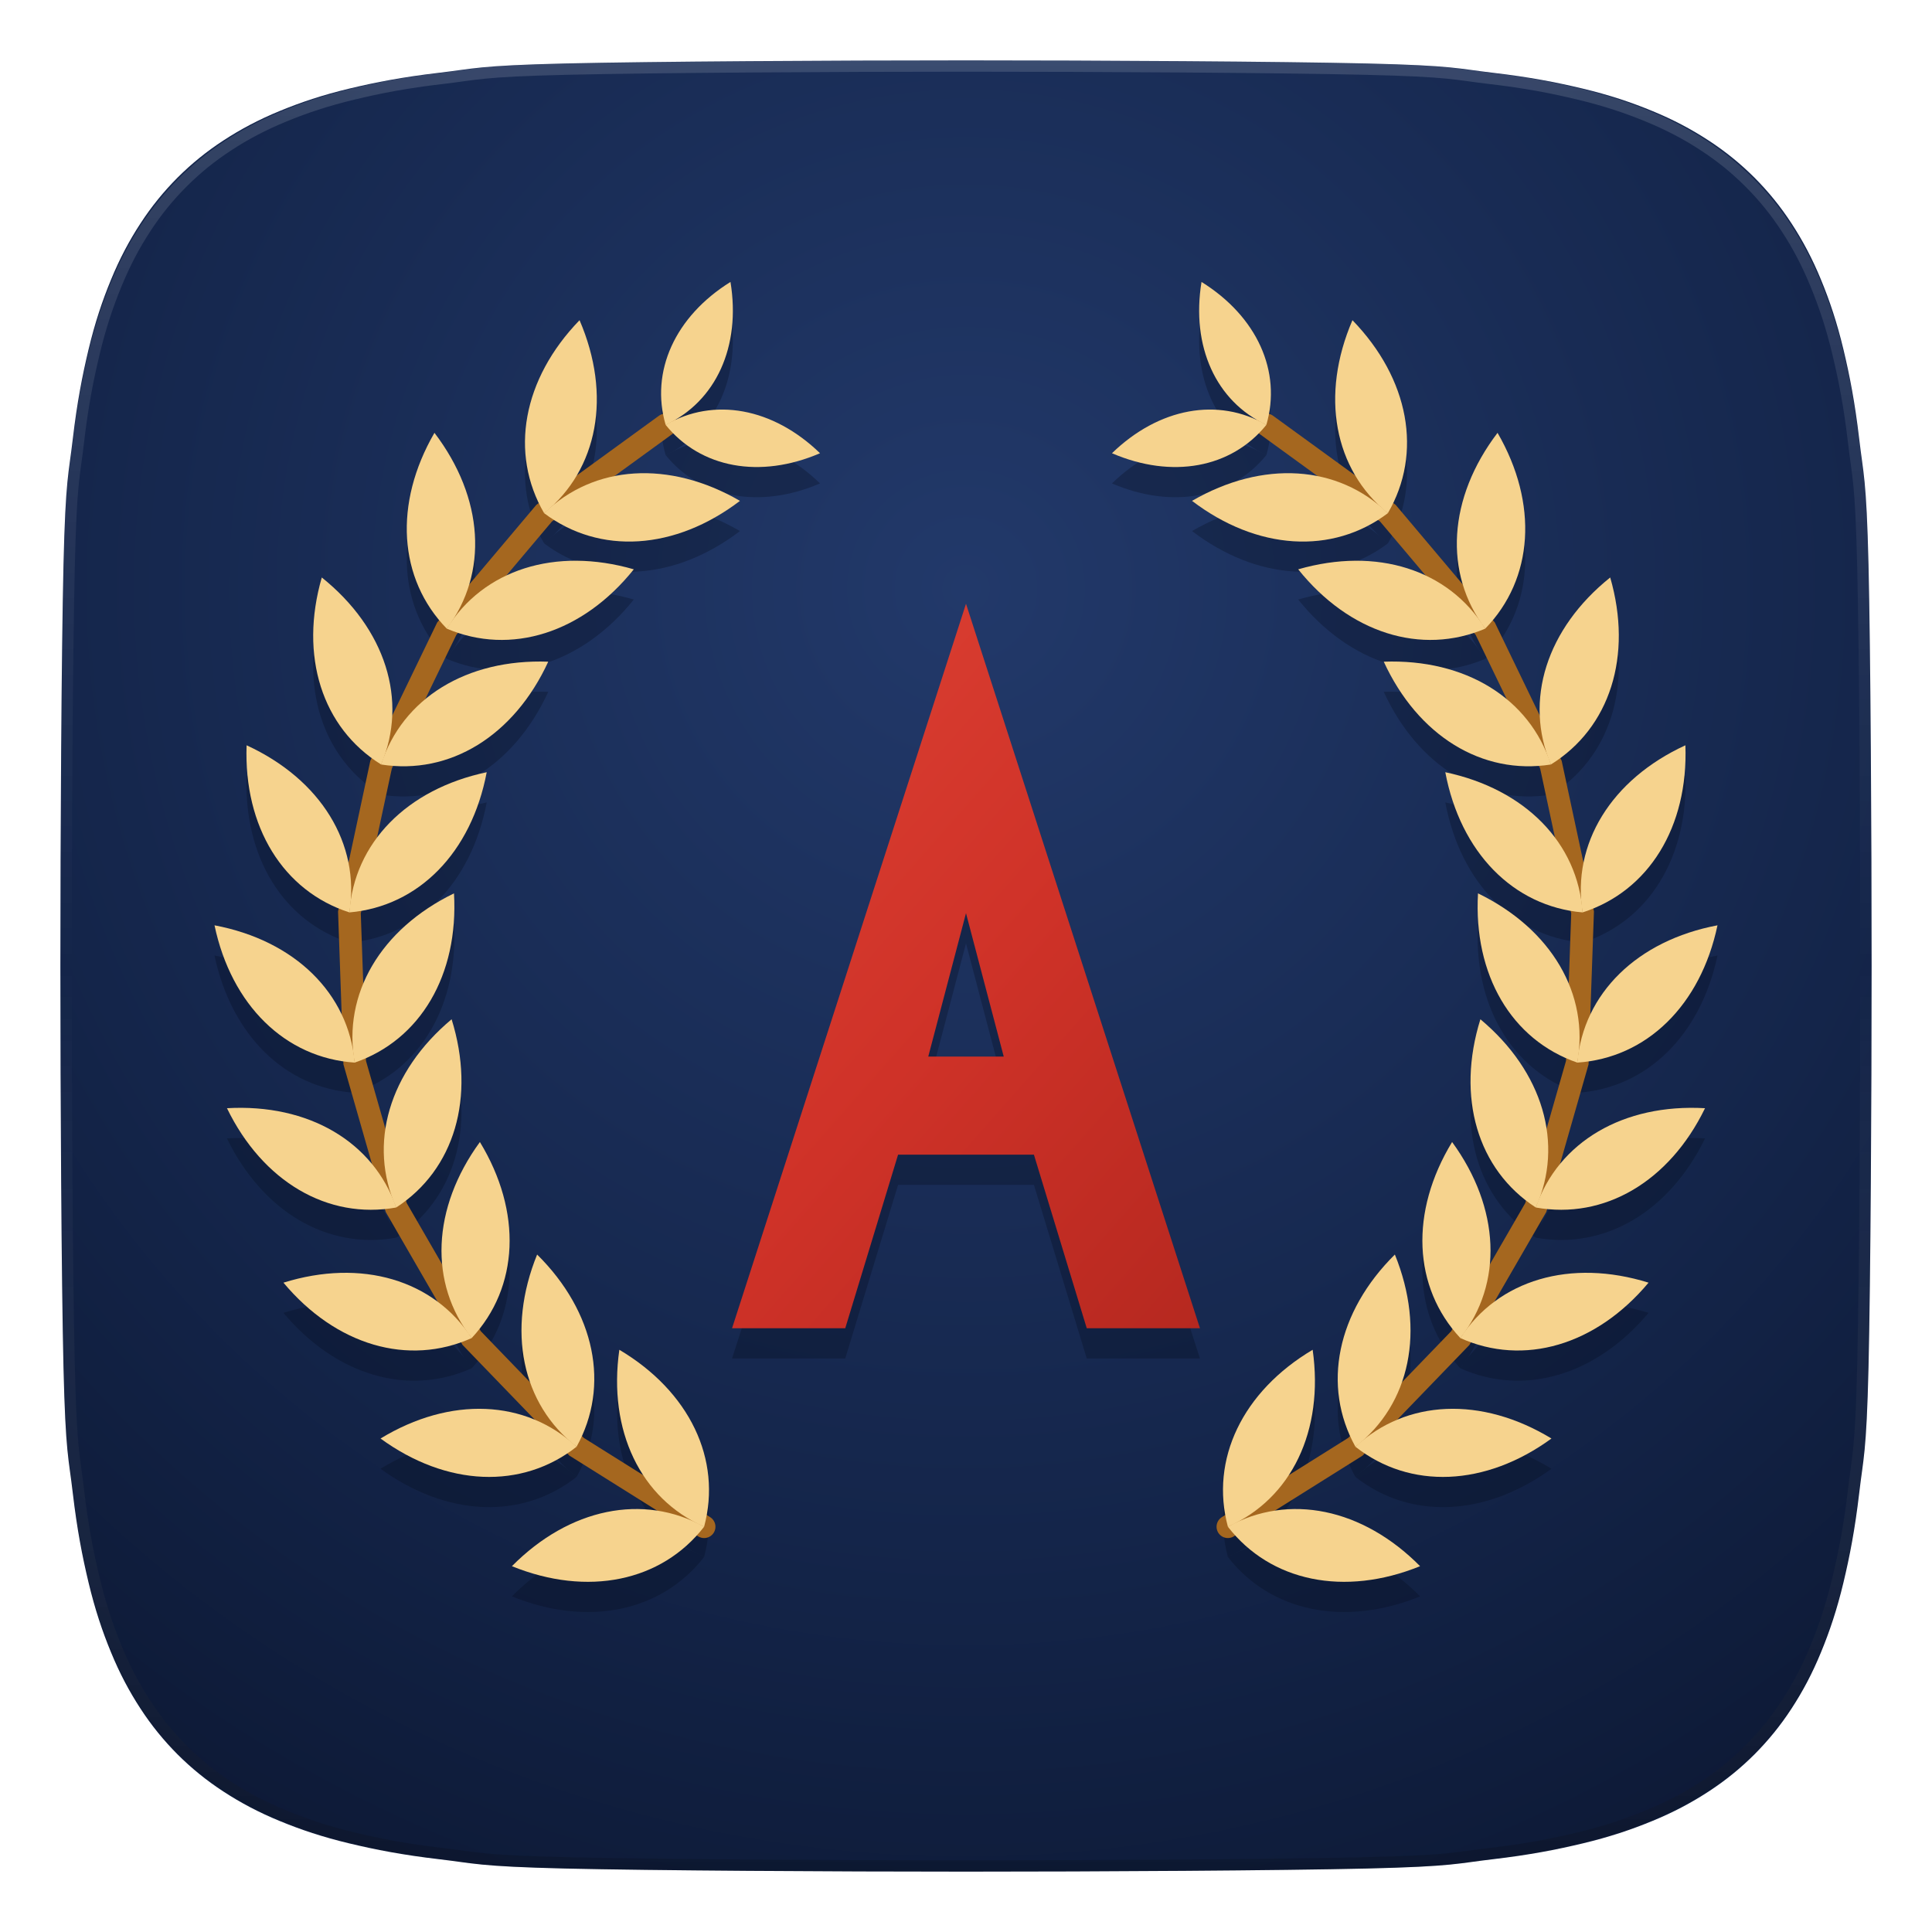
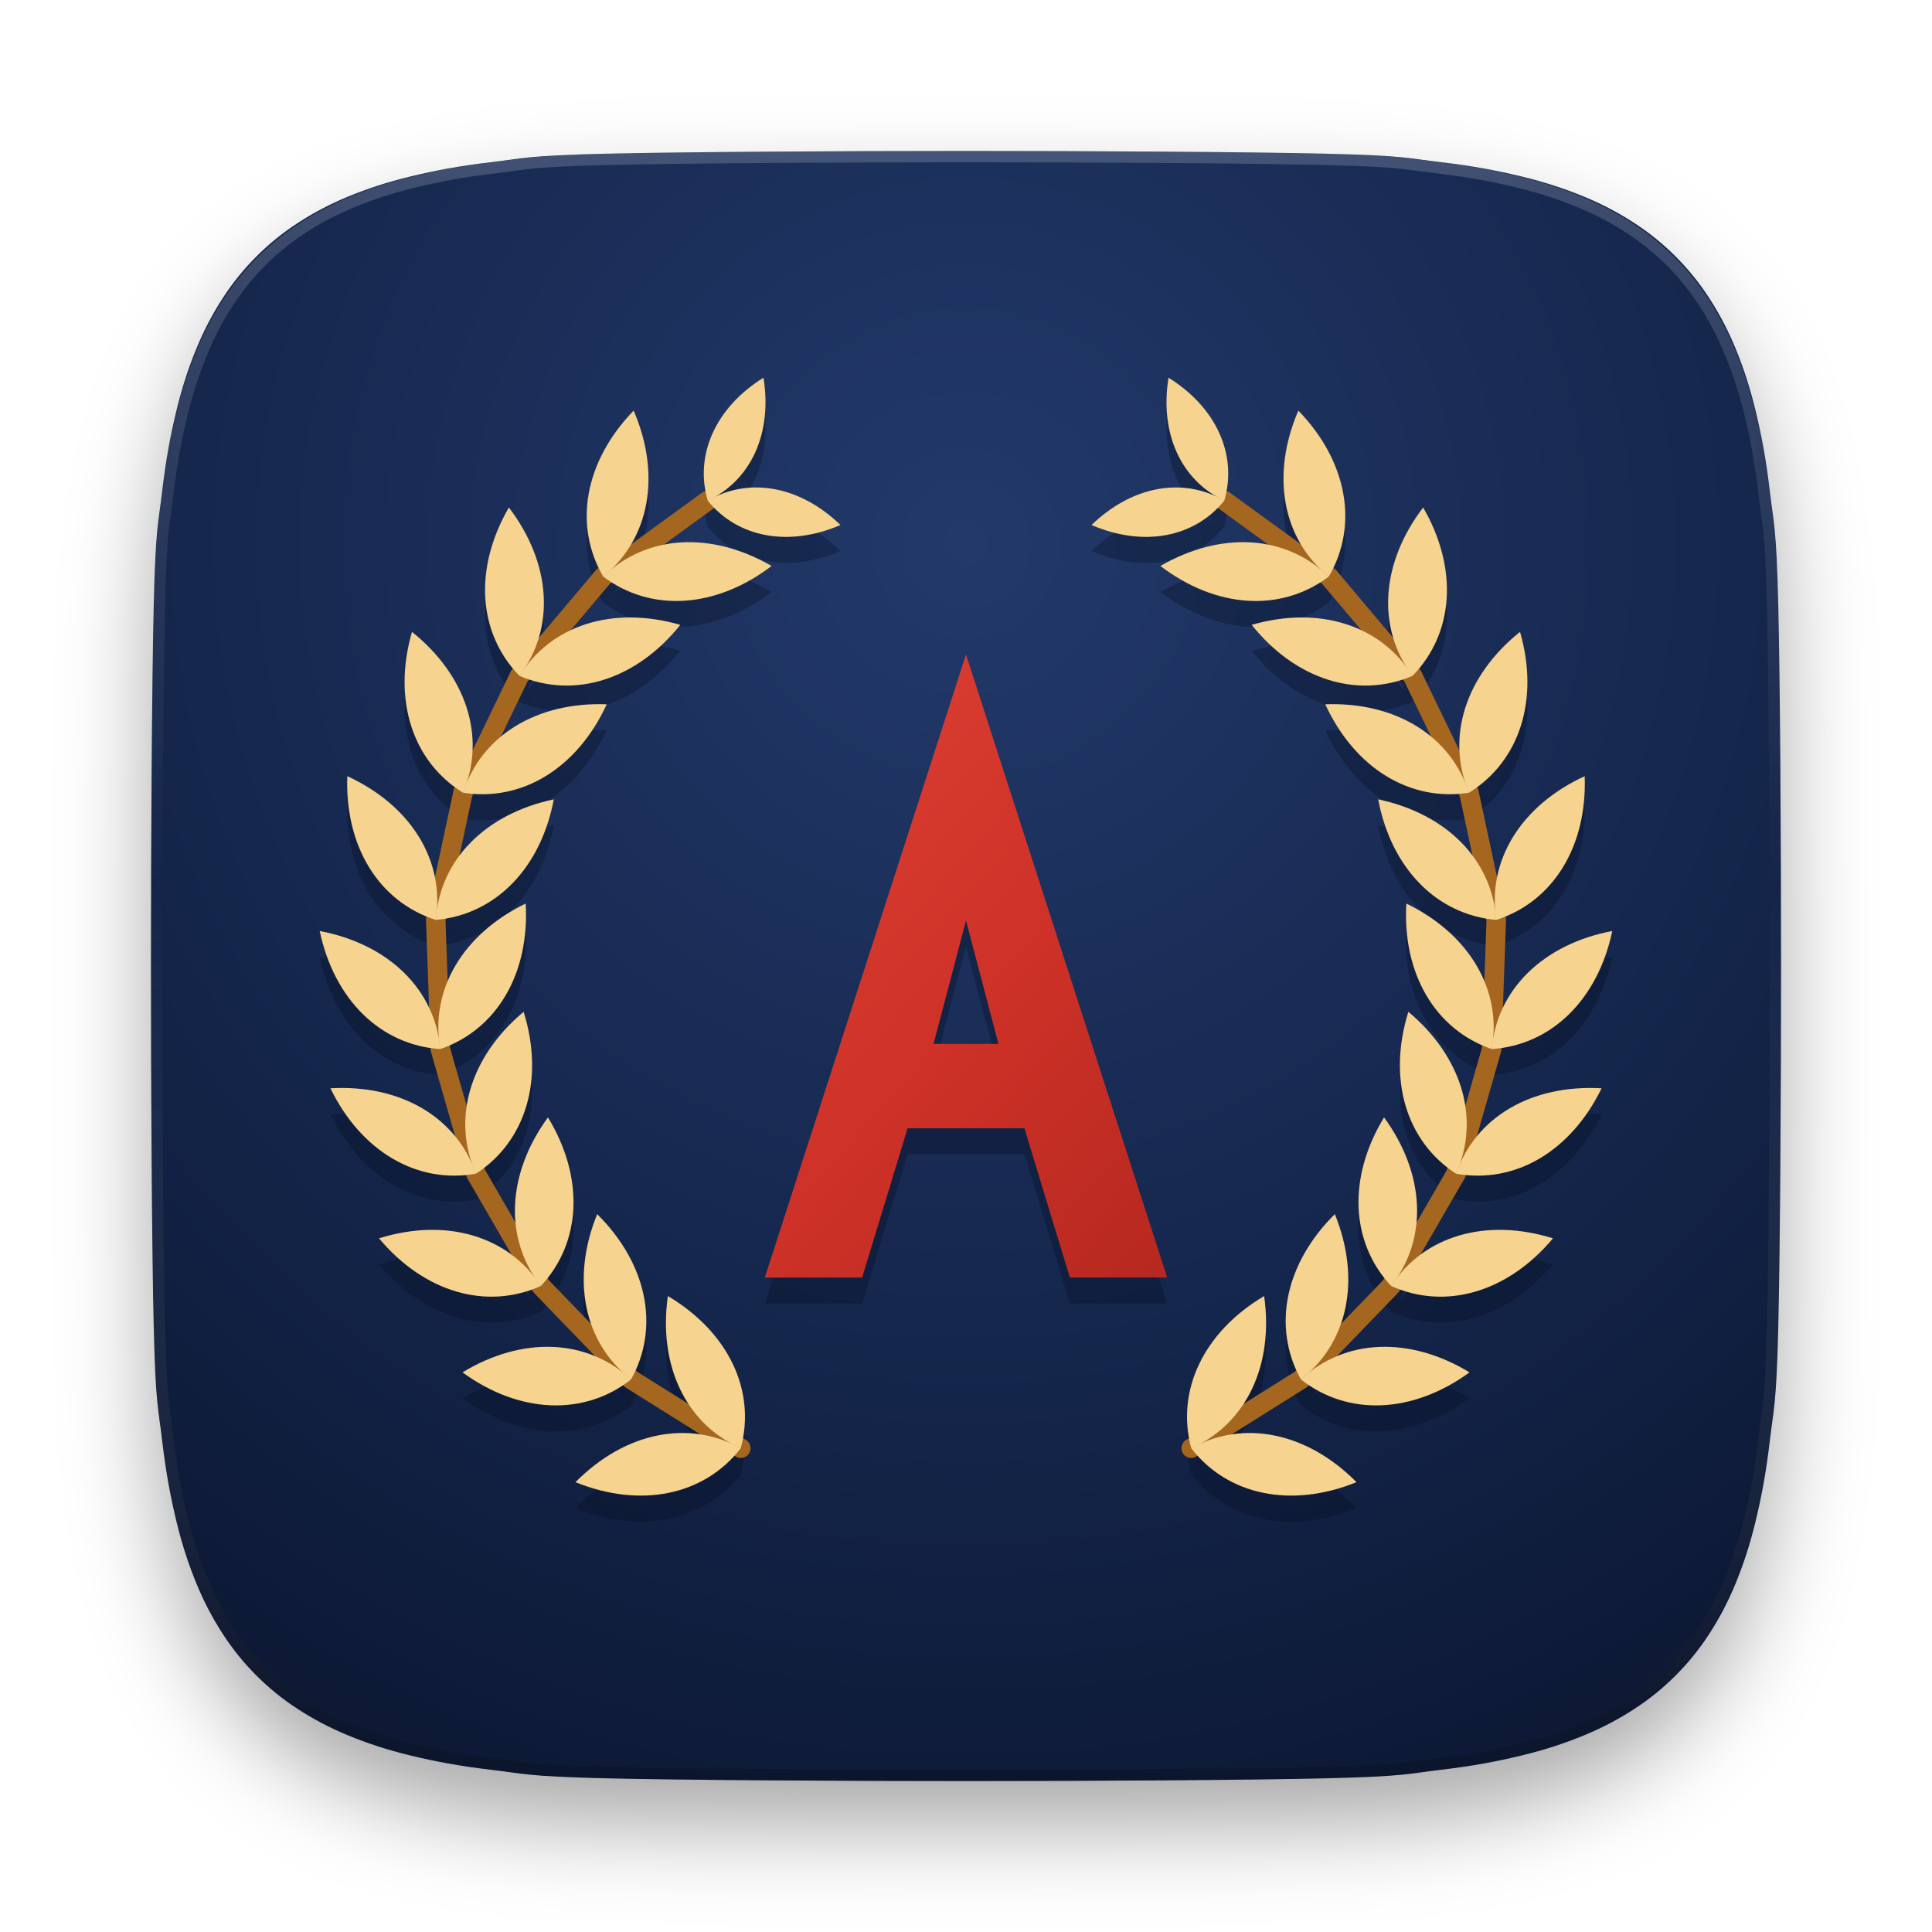
<svg xmlns="http://www.w3.org/2000/svg" viewBox="0 0 256 256" width="256" height="256">
  <defs>
-     <linearGradient id="il-bronze" x1="58" y1="40" x2="188" y2="220" gradientUnits="userSpaceOnUse">
+     <linearGradient id="il-bronze" x1="58" y1="58" x2="188" y2="230" gradientUnits="userSpaceOnUse">
      <stop offset="0" stop-color="#F6D38E" />
      <stop offset="0.45" stop-color="#DDA34E" />
      <stop offset="1" stop-color="#A5671F" />
    </linearGradient>
    <linearGradient id="il-crest" x1="48" y1="34" x2="218" y2="184" gradientUnits="userSpaceOnUse">
      <stop offset="0" stop-color="#EE5442" />
      <stop offset="0.55" stop-color="#CF3228" />
      <stop offset="1" stop-color="#9E1F18" />
    </linearGradient>
-     <radialGradient id="il-navy" cx="128" cy="78" r="210" gradientUnits="userSpaceOnUse">
+     <radialGradient id="il-navy" cx="128" cy="72" r="190" gradientUnits="userSpaceOnUse">
      <stop offset="0" stop-color="#22396A" />
      <stop offset="0.6" stop-color="#14254A" />
      <stop offset="1" stop-color="#0B1630" />
    </radialGradient>
-     <linearGradient id="il-rim" x1="0" y1="8" x2="0" y2="248" gradientUnits="userSpaceOnUse">
-       <stop offset="0" stop-color="#FFFFFF" stop-opacity="0.14" />
-       <stop offset="0.5" stop-color="#FFFFFF" stop-opacity="0" />
-       <stop offset="1" stop-color="#000000" stop-opacity="0.18" />
+     <linearGradient id="il-rim" x1="0" y1="20" x2="0" y2="236" gradientUnits="userSpaceOnUse">
+       <stop offset="0" stop-color="#FFFFFF" stop-opacity="0.18" />
+       <stop offset="0.45" stop-color="#FFFFFF" stop-opacity="0" />
+       <stop offset="1" stop-color="#000000" stop-opacity="0.22" />
    </linearGradient>
+     <filter id="il-shadow" x="-25%" y="-10%" width="150%" height="155%">
+       <feGaussianBlur in="SourceAlpha" stdDeviation="6" />
+       <feOffset dx="0" dy="6" />
+       <feComponentTransfer>
+         <feFuncA type="linear" slope="0.34" />
+       </feComponentTransfer>
+     </filter>
+     <clipPath id="il-tile">
+       <path d="M236 128 C236 143.94 235.88 165.35 235.63 175.83 C235.38 186.31 235.01 186.61 234.51 190.9 C234.01 195.18 233.39 198.39 232.63 201.55 C231.87 204.7 230.99 207.35 229.96 209.85 C228.93 212.35 227.77 214.52 226.45 216.55 C225.13 218.58 223.67 220.37 222.02 222.02 C220.37 223.67 218.58 225.13 216.55 226.45 C214.52 227.77 212.35 228.93 209.85 229.96 C207.35 230.99 204.7 231.87 201.55 232.63 C198.39 233.39 195.18 234.01 190.9 234.51 C186.61 235.01 186.31 235.38 175.83 235.63 C165.35 235.88 143.94 236 128 236 C112.06 236 90.65 235.88 80.17 235.63 C69.69 235.38 69.39 235.01 65.1 234.51 C60.82 234.01 57.61 233.39 54.45 232.63 C51.3 231.87 48.65 230.99 46.15 229.96 C43.65 228.93 41.48 227.77 39.45 226.45 C37.42 225.13 35.63 223.67 33.98 222.02 C32.33 220.37 30.87 218.58 29.55 216.55 C28.23 214.52 27.07 212.35 26.04 209.85 C25.01 207.35 24.13 204.7 23.37 201.55 C22.61 198.39 21.99 195.18 21.49 190.9 C20.99 186.61 20.62 186.31 20.37 175.83 C20.12 165.35 20 143.94 20 128 C20 112.06 20.12 90.65 20.37 80.17 C20.62 69.69 20.99 69.39 21.49 65.1 C21.99 60.82 22.61 57.61 23.37 54.45 C24.13 51.3 25.01 48.65 26.04 46.15 C27.07 43.65 28.23 41.48 29.55 39.45 C30.87 37.42 32.33 35.63 33.98 33.98 C35.63 32.33 37.42 30.87 39.45 29.55 C41.48 28.23 43.65 27.07 46.15 26.04 C48.65 25.01 51.3 24.13 54.45 23.37 C57.61 22.61 60.82 21.99 65.1 21.49 C69.39 20.99 69.69 20.62 80.17 20.37 C90.65 20.12 112.06 20 128 20 C143.94 20 165.35 20.12 175.83 20.37 C186.31 20.62 186.61 20.99 190.9 21.49 C195.18 21.99 198.39 22.61 201.55 23.37 C204.7 24.13 207.35 25.01 209.85 26.04 C212.35 27.07 214.52 28.23 216.55 29.55 C218.58 30.87 220.37 32.33 222.02 33.98 C223.67 35.63 225.13 37.42 226.45 39.45 C227.77 41.48 228.93 43.65 229.96 46.15 C230.99 48.65 231.87 51.3 232.63 54.45 C233.39 57.61 234.01 60.82 234.51 65.1 C235.01 69.39 235.38 69.69 235.63 80.17 C235.88 90.65 236 112.06 236 128 Z" />
+     </clipPath>
  </defs>
-   <path fill="url(#il-navy)" d="M248 128 C248 145.71 247.86 169.5 247.59 181.14 C247.31 192.79 246.9 193.12 246.35 197.88 C245.79 202.65 245.1 206.21 244.26 209.72 C243.42 213.23 242.44 216.16 241.29 218.94 C240.15 221.72 238.86 224.14 237.39 226.39 C235.92 228.65 234.3 230.63 232.47 232.47 C230.63 234.3 228.65 235.92 226.39 237.39 C224.14 238.86 221.72 240.15 218.94 241.29 C216.16 242.44 213.23 243.42 209.72 244.26 C206.21 245.1 202.65 245.79 197.88 246.35 C193.12 246.9 192.79 247.31 181.14 247.59 C169.5 247.86 145.71 248 128 248 C110.29 248 86.5 247.86 74.86 247.59 C63.21 247.31 62.88 246.9 58.12 246.35 C53.35 245.79 49.79 245.1 46.28 244.26 C42.77 243.42 39.84 242.44 37.06 241.29 C34.28 240.15 31.86 238.86 29.61 237.39 C27.35 235.92 25.37 234.3 23.53 232.47 C21.7 230.63 20.08 228.65 18.61 226.39 C17.14 224.14 15.85 221.72 14.71 218.94 C13.56 216.16 12.58 213.23 11.74 209.72 C10.9 206.21 10.21 202.65 9.65 197.88 C9.1 193.12 8.69 192.79 8.41 181.14 C8.14 169.5 8 145.71 8 128 C8 110.29 8.14 86.5 8.41 74.86 C8.69 63.21 9.1 62.88 9.65 58.12 C10.21 53.35 10.9 49.79 11.74 46.28 C12.58 42.77 13.56 39.84 14.71 37.06 C15.85 34.28 17.14 31.86 18.61 29.61 C20.08 27.35 21.7 25.37 23.53 23.53 C25.37 21.7 27.35 20.08 29.61 18.61 C31.86 17.14 34.28 15.85 37.06 14.71 C39.84 13.56 42.77 12.58 46.28 11.74 C49.79 10.9 53.35 10.21 58.12 9.65 C62.88 9.1 63.21 8.69 74.86 8.41 C86.5 8.14 110.29 8 128 8 C145.71 8 169.5 8.14 181.14 8.41 C192.79 8.69 193.12 9.1 197.88 9.65 C202.65 10.21 206.21 10.9 209.72 11.74 C213.23 12.58 216.16 13.56 218.94 14.71 C221.72 15.85 224.14 17.14 226.39 18.61 C228.65 20.08 230.63 21.7 232.47 23.53 C234.3 25.37 235.92 27.35 237.39 29.61 C238.86 31.86 240.15 34.28 241.29 37.06 C242.44 39.84 243.42 42.77 244.26 46.28 C245.1 49.79 245.79 53.35 246.35 58.12 C246.9 62.88 247.31 63.21 247.59 74.86 C247.86 86.5 248 110.29 248 128 Z" />
-   <path fill="none" stroke="url(#il-rim)" stroke-width="1.5" d="M247.25 128 C247.25 145.6 247.11 169.24 246.84 180.81 C246.57 192.39 246.16 192.72 245.61 197.45 C245.06 202.18 244.37 205.72 243.53 209.21 C242.7 212.69 241.72 215.61 240.58 218.37 C239.44 221.14 238.17 223.54 236.7 225.78 C235.24 228.02 233.63 229.99 231.81 231.81 C229.99 233.63 228.02 235.24 225.78 236.7 C223.54 238.17 221.14 239.44 218.37 240.58 C215.61 241.72 212.69 242.7 209.21 243.53 C205.72 244.37 202.18 245.06 197.45 245.61 C192.72 246.16 192.39 246.57 180.81 246.84 C169.24 247.11 145.6 247.25 128 247.25 C110.4 247.25 86.76 247.11 75.19 246.84 C63.61 246.57 63.28 246.16 58.55 245.61 C53.82 245.06 50.28 244.37 46.79 243.53 C43.31 242.7 40.39 241.72 37.63 240.58 C34.86 239.44 32.46 238.17 30.22 236.7 C27.98 235.24 26.01 233.63 24.19 231.81 C22.37 229.99 20.76 228.02 19.3 225.78 C17.83 223.54 16.56 221.14 15.42 218.37 C14.28 215.61 13.3 212.69 12.47 209.21 C11.63 205.72 10.94 202.18 10.39 197.45 C9.84 192.72 9.43 192.39 9.16 180.81 C8.89 169.24 8.75 145.6 8.75 128 C8.75 110.4 8.89 86.76 9.16 75.19 C9.43 63.61 9.84 63.28 10.39 58.55 C10.94 53.82 11.63 50.28 12.47 46.79 C13.3 43.31 14.28 40.39 15.42 37.63 C16.56 34.86 17.83 32.46 19.3 30.22 C20.76 27.98 22.37 26.01 24.19 24.19 C26.01 22.37 27.98 20.76 30.22 19.3 C32.46 17.83 34.86 16.56 37.63 15.42 C40.39 14.28 43.31 13.3 46.79 12.47 C50.28 11.63 53.82 10.94 58.55 10.39 C63.28 9.84 63.61 9.43 75.19 9.16 C86.76 8.89 110.4 8.75 128 8.75 C145.6 8.75 169.24 8.89 180.81 9.16 C192.39 9.43 192.72 9.84 197.45 10.39 C202.18 10.94 205.72 11.63 209.21 12.47 C212.69 13.3 215.61 14.28 218.37 15.42 C221.14 16.56 223.54 17.83 225.78 19.3 C228.02 20.76 229.99 22.37 231.81 24.19 C233.63 26.01 235.24 27.98 236.7 30.22 C238.17 32.46 239.44 34.86 240.58 37.63 C241.72 40.39 242.7 43.31 243.53 46.79 C244.37 50.28 245.06 53.82 245.61 58.55 C246.16 63.28 246.57 63.61 246.84 75.19 C247.11 86.76 247.25 110.4 247.25 128 Z" />
-   <g transform="translate(0 4)" opacity="0.3" fill="#040A1A">
-     <path transform="translate(162.7 202.3) rotate(25.6) scale(1.00)" d="M0 0 C6 -7 6 -17 0 -26 C-6 -17 -6 -7 0 0 Z" />
-     <path transform="translate(162.7 202.3) rotate(101.6) scale(1.00)" d="M0 0 C6 -7 6 -17 0 -26 C-6 -17 -6 -7 0 0 Z" />
-     <path transform="translate(179.6 191.7) rotate(11.6) scale(1.00)" d="M0 0 C6 -7 6 -17 0 -26 C-6 -17 -6 -7 0 0 Z" />
-     <path transform="translate(179.6 191.7) rotate(87.6) scale(1.00)" d="M0 0 C6 -7 6 -17 0 -26 C-6 -17 -6 -7 0 0 Z" />
-     <path transform="translate(193.5 177.3) rotate(-2.4) scale(1.00)" d="M0 0 C6 -7 6 -17 0 -26 C-6 -17 -6 -7 0 0 Z" />
-     <path transform="translate(193.5 177.3) rotate(73.6) scale(1.00)" d="M0 0 C6 -7 6 -17 0 -26 C-6 -17 -6 -7 0 0 Z" />
-     <path transform="translate(203.5 160.0) rotate(-16.4) scale(1.00)" d="M0 0 C6 -7 6 -17 0 -26 C-6 -17 -6 -7 0 0 Z" />
-     <path transform="translate(203.5 160.0) rotate(59.6) scale(1.00)" d="M0 0 C6 -7 6 -17 0 -26 C-6 -17 -6 -7 0 0 Z" />
-     <path transform="translate(209.0 140.8) rotate(-30.4) scale(1.00)" d="M0 0 C6 -7 6 -17 0 -26 C-6 -17 -6 -7 0 0 Z" />
-     <path transform="translate(209.0 140.8) rotate(45.6) scale(1.00)" d="M0 0 C6 -7 6 -17 0 -26 C-6 -17 -6 -7 0 0 Z" />
-     <path transform="translate(209.7 120.9) rotate(-44.4) scale(1.00)" d="M0 0 C6 -7 6 -17 0 -26 C-6 -17 -6 -7 0 0 Z" />
-     <path transform="translate(209.7 120.9) rotate(31.6) scale(1.00)" d="M0 0 C6 -7 6 -17 0 -26 C-6 -17 -6 -7 0 0 Z" />
-     <path transform="translate(205.5 101.3) rotate(-58.4) scale(1.00)" d="M0 0 C6 -7 6 -17 0 -26 C-6 -17 -6 -7 0 0 Z" />
-     <path transform="translate(205.5 101.3) rotate(17.6) scale(1.00)" d="M0 0 C6 -7 6 -17 0 -26 C-6 -17 -6 -7 0 0 Z" />
-     <path transform="translate(196.8 83.3) rotate(-72.4) scale(1.00)" d="M0 0 C6 -7 6 -17 0 -26 C-6 -17 -6 -7 0 0 Z" />
-     <path transform="translate(196.8 83.3) rotate(3.6) scale(1.00)" d="M0 0 C6 -7 6 -17 0 -26 C-6 -17 -6 -7 0 0 Z" />
-     <path transform="translate(183.9 68.0) rotate(-86.4) scale(1.00)" d="M0 0 C6 -7 6 -17 0 -26 C-6 -17 -6 -7 0 0 Z" />
-     <path transform="translate(183.9 68.0) rotate(-10.4) scale(1.00)" d="M0 0 C6 -7 6 -17 0 -26 C-6 -17 -6 -7 0 0 Z" />
-     <path transform="translate(167.8 56.3) rotate(-100.4) scale(0.80)" d="M0 0 C6 -7 6 -17 0 -26 C-6 -17 -6 -7 0 0 Z" />
-     <path transform="translate(167.8 56.3) rotate(-24.4) scale(0.80)" d="M0 0 C6 -7 6 -17 0 -26 C-6 -17 -6 -7 0 0 Z" />
-     <path transform="translate(93.3 202.3) rotate(-101.6) scale(1.00)" d="M0 0 C6 -7 6 -17 0 -26 C-6 -17 -6 -7 0 0 Z" />
-     <path transform="translate(93.3 202.3) rotate(-25.6) scale(1.00)" d="M0 0 C6 -7 6 -17 0 -26 C-6 -17 -6 -7 0 0 Z" />
-     <path transform="translate(76.4 191.7) rotate(-87.6) scale(1.00)" d="M0 0 C6 -7 6 -17 0 -26 C-6 -17 -6 -7 0 0 Z" />
-     <path transform="translate(76.4 191.7) rotate(-11.6) scale(1.00)" d="M0 0 C6 -7 6 -17 0 -26 C-6 -17 -6 -7 0 0 Z" />
-     <path transform="translate(62.5 177.3) rotate(-73.6) scale(1.00)" d="M0 0 C6 -7 6 -17 0 -26 C-6 -17 -6 -7 0 0 Z" />
-     <path transform="translate(62.5 177.3) rotate(2.4) scale(1.00)" d="M0 0 C6 -7 6 -17 0 -26 C-6 -17 -6 -7 0 0 Z" />
-     <path transform="translate(52.5 160.0) rotate(-59.6) scale(1.00)" d="M0 0 C6 -7 6 -17 0 -26 C-6 -17 -6 -7 0 0 Z" />
-     <path transform="translate(52.5 160.0) rotate(16.4) scale(1.00)" d="M0 0 C6 -7 6 -17 0 -26 C-6 -17 -6 -7 0 0 Z" />
-     <path transform="translate(47.0 140.8) rotate(-45.6) scale(1.00)" d="M0 0 C6 -7 6 -17 0 -26 C-6 -17 -6 -7 0 0 Z" />
-     <path transform="translate(47.0 140.8) rotate(30.4) scale(1.00)" d="M0 0 C6 -7 6 -17 0 -26 C-6 -17 -6 -7 0 0 Z" />
-     <path transform="translate(46.3 120.9) rotate(-31.6) scale(1.00)" d="M0 0 C6 -7 6 -17 0 -26 C-6 -17 -6 -7 0 0 Z" />
-     <path transform="translate(46.3 120.9) rotate(44.4) scale(1.00)" d="M0 0 C6 -7 6 -17 0 -26 C-6 -17 -6 -7 0 0 Z" />
-     <path transform="translate(50.5 101.3) rotate(-17.6) scale(1.00)" d="M0 0 C6 -7 6 -17 0 -26 C-6 -17 -6 -7 0 0 Z" />
-     <path transform="translate(50.5 101.3) rotate(58.4) scale(1.00)" d="M0 0 C6 -7 6 -17 0 -26 C-6 -17 -6 -7 0 0 Z" />
-     <path transform="translate(59.2 83.3) rotate(-3.6) scale(1.00)" d="M0 0 C6 -7 6 -17 0 -26 C-6 -17 -6 -7 0 0 Z" />
-     <path transform="translate(59.2 83.3) rotate(72.4) scale(1.00)" d="M0 0 C6 -7 6 -17 0 -26 C-6 -17 -6 -7 0 0 Z" />
-     <path transform="translate(72.1 68.0) rotate(10.4) scale(1.00)" d="M0 0 C6 -7 6 -17 0 -26 C-6 -17 -6 -7 0 0 Z" />
-     <path transform="translate(72.1 68.0) rotate(86.4) scale(1.00)" d="M0 0 C6 -7 6 -17 0 -26 C-6 -17 -6 -7 0 0 Z" />
-     <path transform="translate(88.2 56.3) rotate(24.4) scale(0.80)" d="M0 0 C6 -7 6 -17 0 -26 C-6 -17 -6 -7 0 0 Z" />
-     <path transform="translate(88.2 56.3) rotate(100.4) scale(0.80)" d="M0 0 C6 -7 6 -17 0 -26 C-6 -17 -6 -7 0 0 Z" />
+   <path fill="#0B1630" filter="url(#il-shadow)" d="M236 128 C236 143.94 235.88 165.35 235.63 175.83 C235.38 186.31 235.01 186.61 234.51 190.9 C234.01 195.18 233.39 198.39 232.63 201.55 C231.87 204.7 230.99 207.35 229.96 209.85 C228.93 212.35 227.77 214.52 226.45 216.55 C225.13 218.58 223.67 220.37 222.02 222.02 C220.37 223.67 218.58 225.13 216.55 226.45 C214.52 227.77 212.35 228.93 209.85 229.96 C207.35 230.99 204.7 231.87 201.55 232.63 C198.39 233.39 195.18 234.01 190.9 234.51 C186.61 235.01 186.31 235.38 175.83 235.63 C165.35 235.88 143.94 236 128 236 C112.06 236 90.65 235.88 80.17 235.63 C69.69 235.38 69.39 235.01 65.1 234.51 C60.82 234.01 57.61 233.39 54.45 232.63 C51.3 231.87 48.65 230.99 46.15 229.96 C43.65 228.93 41.48 227.77 39.45 226.45 C37.42 225.13 35.63 223.67 33.98 222.02 C32.33 220.37 30.87 218.58 29.55 216.55 C28.23 214.52 27.07 212.35 26.04 209.85 C25.01 207.35 24.13 204.7 23.37 201.55 C22.61 198.39 21.99 195.18 21.49 190.9 C20.99 186.61 20.62 186.31 20.37 175.83 C20.12 165.35 20 143.94 20 128 C20 112.06 20.12 90.65 20.37 80.17 C20.62 69.69 20.99 69.39 21.49 65.1 C21.99 60.82 22.61 57.61 23.37 54.45 C24.13 51.3 25.01 48.65 26.04 46.15 C27.07 43.65 28.23 41.48 29.55 39.45 C30.87 37.42 32.33 35.63 33.98 33.98 C35.63 32.33 37.42 30.87 39.45 29.55 C41.48 28.23 43.65 27.07 46.15 26.04 C48.65 25.01 51.3 24.13 54.45 23.37 C57.61 22.61 60.82 21.99 65.1 21.49 C69.39 20.99 69.69 20.62 80.17 20.37 C90.65 20.12 112.06 20 128 20 C143.94 20 165.35 20.12 175.83 20.37 C186.31 20.62 186.61 20.99 190.9 21.49 C195.18 21.99 198.39 22.61 201.55 23.37 C204.7 24.13 207.35 25.01 209.85 26.04 C212.35 27.07 214.52 28.23 216.55 29.55 C218.58 30.87 220.37 32.33 222.02 33.98 C223.67 35.63 225.13 37.42 226.45 39.45 C227.77 41.48 228.93 43.65 229.96 46.15 C230.99 48.65 231.87 51.3 232.63 54.45 C233.39 57.61 234.01 60.82 234.51 65.1 C235.01 69.39 235.38 69.69 235.63 80.17 C235.88 90.65 236 112.06 236 128 Z" />
+   <path fill="url(#il-navy)" d="M236 128 C236 143.94 235.88 165.35 235.63 175.83 C235.38 186.31 235.01 186.61 234.51 190.9 C234.01 195.18 233.39 198.39 232.63 201.55 C231.87 204.7 230.99 207.35 229.96 209.85 C228.93 212.35 227.77 214.52 226.45 216.55 C225.13 218.58 223.67 220.37 222.02 222.02 C220.37 223.67 218.58 225.13 216.55 226.45 C214.52 227.77 212.35 228.93 209.85 229.96 C207.35 230.99 204.7 231.87 201.55 232.63 C198.39 233.39 195.18 234.01 190.9 234.51 C186.61 235.01 186.31 235.38 175.83 235.63 C165.35 235.88 143.94 236 128 236 C112.06 236 90.65 235.88 80.17 235.63 C69.69 235.38 69.39 235.01 65.1 234.51 C60.82 234.01 57.61 233.39 54.45 232.63 C51.3 231.87 48.65 230.99 46.15 229.96 C43.65 228.93 41.48 227.77 39.45 226.45 C37.42 225.13 35.63 223.67 33.98 222.02 C32.33 220.37 30.87 218.58 29.55 216.55 C28.23 214.52 27.07 212.35 26.04 209.85 C25.01 207.35 24.13 204.7 23.37 201.55 C22.61 198.39 21.99 195.18 21.49 190.9 C20.99 186.61 20.62 186.31 20.37 175.83 C20.12 165.35 20 143.94 20 128 C20 112.06 20.12 90.65 20.37 80.17 C20.62 69.69 20.99 69.39 21.49 65.1 C21.99 60.82 22.61 57.61 23.37 54.45 C24.13 51.3 25.01 48.65 26.04 46.15 C27.07 43.65 28.23 41.48 29.55 39.45 C30.87 37.42 32.33 35.63 33.98 33.98 C35.63 32.33 37.42 30.87 39.45 29.55 C41.48 28.23 43.65 27.07 46.15 26.04 C48.65 25.01 51.3 24.13 54.45 23.37 C57.61 22.61 60.82 21.99 65.1 21.49 C69.39 20.99 69.69 20.62 80.17 20.37 C90.65 20.12 112.06 20 128 20 C143.94 20 165.35 20.12 175.83 20.37 C186.31 20.62 186.61 20.99 190.9 21.49 C195.18 21.99 198.39 22.61 201.55 23.37 C204.7 24.13 207.35 25.01 209.85 26.04 C212.35 27.07 214.52 28.23 216.55 29.55 C218.58 30.87 220.37 32.33 222.02 33.98 C223.67 35.63 225.13 37.42 226.45 39.45 C227.77 41.48 228.93 43.65 229.96 46.15 C230.99 48.65 231.87 51.3 232.63 54.45 C233.39 57.61 234.01 60.82 234.51 65.1 C235.01 69.39 235.38 69.69 235.63 80.17 C235.88 90.65 236 112.06 236 128 Z" />
+   <path fill="none" stroke="url(#il-rim)" stroke-width="1.5" d="M235.25 128 C235.25 143.83 235.13 165.09 234.88 175.5 C234.64 185.91 234.27 186.2 233.77 190.46 C233.28 194.72 232.66 197.9 231.91 201.04 C231.15 204.17 230.28 206.8 229.25 209.28 C228.23 211.76 227.08 213.92 225.77 215.94 C224.45 217.95 223 219.73 221.37 221.37 C219.73 223 217.95 224.45 215.94 225.77 C213.92 227.08 211.76 228.23 209.28 229.25 C206.8 230.28 204.17 231.15 201.04 231.91 C197.9 232.66 194.72 233.28 190.46 233.77 C186.2 234.27 185.91 234.64 175.5 234.88 C165.09 235.13 143.83 235.25 128 235.25 C112.17 235.25 90.91 235.13 80.5 234.88 C70.09 234.64 69.8 234.27 65.54 233.77 C61.28 233.28 58.1 232.66 54.96 231.91 C51.83 231.15 49.2 230.28 46.72 229.25 C44.24 228.23 42.08 227.08 40.06 225.77 C38.05 224.45 36.27 223 34.63 221.37 C33 219.73 31.55 217.95 30.23 215.94 C28.92 213.92 27.77 211.76 26.75 209.28 C25.72 206.8 24.85 204.17 24.09 201.04 C23.34 197.9 22.72 194.72 22.23 190.46 C21.73 186.2 21.36 185.91 21.12 175.5 C20.87 165.09 20.75 143.83 20.75 128 C20.75 112.17 20.87 90.91 21.12 80.5 C21.36 70.09 21.73 69.8 22.23 65.54 C22.72 61.28 23.34 58.1 24.09 54.96 C24.85 51.83 25.72 49.2 26.75 46.72 C27.77 44.24 28.92 42.08 30.23 40.06 C31.55 38.05 33 36.27 34.63 34.63 C36.27 33 38.05 31.55 40.06 30.23 C42.08 28.92 44.24 27.77 46.72 26.75 C49.2 25.72 51.83 24.85 54.96 24.09 C58.1 23.34 61.28 22.72 65.54 22.23 C69.8 21.73 70.09 21.36 80.5 21.12 C90.91 20.87 112.17 20.75 128 20.75 C143.83 20.75 165.09 20.87 175.5 21.12 C185.91 21.36 186.2 21.73 190.46 22.23 C194.72 22.72 197.9 23.34 201.04 24.09 C204.17 24.85 206.8 25.72 209.28 26.75 C211.76 27.77 213.92 28.92 215.94 30.23 C217.95 31.55 219.73 33 221.37 34.63 C223 36.27 224.45 38.05 225.77 40.06 C227.08 42.08 228.23 44.24 229.25 46.72 C230.28 49.2 231.15 51.83 231.91 54.96 C232.66 58.1 233.28 61.28 233.77 65.54 C234.27 69.8 234.64 70.09 234.88 80.5 C235.13 90.91 235.25 112.17 235.25 128 Z" />
+   <g clip-path="url(#il-tile)">
+     <g transform="translate(128 128) scale(0.86) translate(-128 -128)">
+       <g transform="translate(0 4)" opacity="0.3" fill="#040A1A">
+         <path transform="translate(162.7 202.3) rotate(25.6) scale(1.00)" d="M0 0 C6 -7 6 -17 0 -26 C-6 -17 -6 -7 0 0 Z" />
+         <path transform="translate(162.7 202.3) rotate(101.6) scale(1.00)" d="M0 0 C6 -7 6 -17 0 -26 C-6 -17 -6 -7 0 0 Z" />
+         <path transform="translate(179.6 191.7) rotate(11.6) scale(1.00)" d="M0 0 C6 -7 6 -17 0 -26 C-6 -17 -6 -7 0 0 Z" />
+         <path transform="translate(179.6 191.7) rotate(87.6) scale(1.00)" d="M0 0 C6 -7 6 -17 0 -26 C-6 -17 -6 -7 0 0 Z" />
+         <path transform="translate(193.5 177.3) rotate(-2.4) scale(1.00)" d="M0 0 C6 -7 6 -17 0 -26 C-6 -17 -6 -7 0 0 Z" />
+         <path transform="translate(193.5 177.3) rotate(73.6) scale(1.00)" d="M0 0 C6 -7 6 -17 0 -26 C-6 -17 -6 -7 0 0 Z" />
+         <path transform="translate(203.5 160.0) rotate(-16.4) scale(1.00)" d="M0 0 C6 -7 6 -17 0 -26 C-6 -17 -6 -7 0 0 Z" />
+         <path transform="translate(203.5 160.0) rotate(59.6) scale(1.00)" d="M0 0 C6 -7 6 -17 0 -26 C-6 -17 -6 -7 0 0 Z" />
+         <path transform="translate(209.0 140.8) rotate(-30.4) scale(1.00)" d="M0 0 C6 -7 6 -17 0 -26 C-6 -17 -6 -7 0 0 Z" />
+         <path transform="translate(209.0 140.8) rotate(45.6) scale(1.00)" d="M0 0 C6 -7 6 -17 0 -26 C-6 -17 -6 -7 0 0 Z" />
+         <path transform="translate(209.7 120.9) rotate(-44.4) scale(1.00)" d="M0 0 C6 -7 6 -17 0 -26 C-6 -17 -6 -7 0 0 Z" />
+         <path transform="translate(209.7 120.9) rotate(31.6) scale(1.00)" d="M0 0 C6 -7 6 -17 0 -26 C-6 -17 -6 -7 0 0 Z" />
+         <path transform="translate(205.5 101.3) rotate(-58.4) scale(1.00)" d="M0 0 C6 -7 6 -17 0 -26 C-6 -17 -6 -7 0 0 Z" />
+         <path transform="translate(205.5 101.3) rotate(17.6) scale(1.00)" d="M0 0 C6 -7 6 -17 0 -26 C-6 -17 -6 -7 0 0 Z" />
+         <path transform="translate(196.8 83.3) rotate(-72.4) scale(1.00)" d="M0 0 C6 -7 6 -17 0 -26 C-6 -17 -6 -7 0 0 Z" />
+         <path transform="translate(196.8 83.3) rotate(3.6) scale(1.00)" d="M0 0 C6 -7 6 -17 0 -26 C-6 -17 -6 -7 0 0 Z" />
+         <path transform="translate(183.9 68.0) rotate(-86.4) scale(1.00)" d="M0 0 C6 -7 6 -17 0 -26 C-6 -17 -6 -7 0 0 Z" />
+         <path transform="translate(183.9 68.0) rotate(-10.4) scale(1.00)" d="M0 0 C6 -7 6 -17 0 -26 C-6 -17 -6 -7 0 0 Z" />
+         <path transform="translate(167.8 56.3) rotate(-100.4) scale(0.80)" d="M0 0 C6 -7 6 -17 0 -26 C-6 -17 -6 -7 0 0 Z" />
+         <path transform="translate(167.8 56.3) rotate(-24.4) scale(0.80)" d="M0 0 C6 -7 6 -17 0 -26 C-6 -17 -6 -7 0 0 Z" />
+         <path transform="translate(93.3 202.3) rotate(-101.6) scale(1.00)" d="M0 0 C6 -7 6 -17 0 -26 C-6 -17 -6 -7 0 0 Z" />
+         <path transform="translate(93.3 202.3) rotate(-25.6) scale(1.00)" d="M0 0 C6 -7 6 -17 0 -26 C-6 -17 -6 -7 0 0 Z" />
+         <path transform="translate(76.4 191.7) rotate(-87.6) scale(1.00)" d="M0 0 C6 -7 6 -17 0 -26 C-6 -17 -6 -7 0 0 Z" />
+         <path transform="translate(76.4 191.7) rotate(-11.6) scale(1.00)" d="M0 0 C6 -7 6 -17 0 -26 C-6 -17 -6 -7 0 0 Z" />
+         <path transform="translate(62.5 177.3) rotate(-73.6) scale(1.00)" d="M0 0 C6 -7 6 -17 0 -26 C-6 -17 -6 -7 0 0 Z" />
+         <path transform="translate(62.5 177.3) rotate(2.4) scale(1.00)" d="M0 0 C6 -7 6 -17 0 -26 C-6 -17 -6 -7 0 0 Z" />
+         <path transform="translate(52.5 160.0) rotate(-59.6) scale(1.00)" d="M0 0 C6 -7 6 -17 0 -26 C-6 -17 -6 -7 0 0 Z" />
+         <path transform="translate(52.5 160.0) rotate(16.4) scale(1.00)" d="M0 0 C6 -7 6 -17 0 -26 C-6 -17 -6 -7 0 0 Z" />
+         <path transform="translate(47.0 140.8) rotate(-45.6) scale(1.00)" d="M0 0 C6 -7 6 -17 0 -26 C-6 -17 -6 -7 0 0 Z" />
+         <path transform="translate(47.0 140.8) rotate(30.4) scale(1.00)" d="M0 0 C6 -7 6 -17 0 -26 C-6 -17 -6 -7 0 0 Z" />
+         <path transform="translate(46.3 120.9) rotate(-31.6) scale(1.00)" d="M0 0 C6 -7 6 -17 0 -26 C-6 -17 -6 -7 0 0 Z" />
+         <path transform="translate(46.3 120.9) rotate(44.4) scale(1.00)" d="M0 0 C6 -7 6 -17 0 -26 C-6 -17 -6 -7 0 0 Z" />
+         <path transform="translate(50.5 101.3) rotate(-17.6) scale(1.00)" d="M0 0 C6 -7 6 -17 0 -26 C-6 -17 -6 -7 0 0 Z" />
+         <path transform="translate(50.5 101.3) rotate(58.4) scale(1.00)" d="M0 0 C6 -7 6 -17 0 -26 C-6 -17 -6 -7 0 0 Z" />
+         <path transform="translate(59.2 83.3) rotate(-3.6) scale(1.00)" d="M0 0 C6 -7 6 -17 0 -26 C-6 -17 -6 -7 0 0 Z" />
+         <path transform="translate(59.2 83.3) rotate(72.4) scale(1.00)" d="M0 0 C6 -7 6 -17 0 -26 C-6 -17 -6 -7 0 0 Z" />
+         <path transform="translate(72.1 68.0) rotate(10.4) scale(1.00)" d="M0 0 C6 -7 6 -17 0 -26 C-6 -17 -6 -7 0 0 Z" />
+         <path transform="translate(72.1 68.0) rotate(86.4) scale(1.00)" d="M0 0 C6 -7 6 -17 0 -26 C-6 -17 -6 -7 0 0 Z" />
+         <path transform="translate(88.2 56.3) rotate(24.4) scale(0.80)" d="M0 0 C6 -7 6 -17 0 -26 C-6 -17 -6 -7 0 0 Z" />
+         <path transform="translate(88.2 56.3) rotate(100.4) scale(0.80)" d="M0 0 C6 -7 6 -17 0 -26 C-6 -17 -6 -7 0 0 Z" />
+       </g>
+       <path d="M 162.7 202.3 L 179.6 191.7 L 193.5 177.3 L 203.5 160.0 L 209.0 140.8 L 209.7 120.9 L 205.5 101.3 L 196.8 83.3 L 183.9 68.0 L 167.8 56.3  M 93.3 202.3 L 76.4 191.7 L 62.5 177.3 L 52.5 160.0 L 47.0 140.8 L 46.3 120.9 L 50.5 101.3 L 59.2 83.3 L 72.1 68.0 L 88.2 56.3  " fill="none" stroke="#A5671F" stroke-width="3" stroke-linecap="round" />
+       <g fill="url(#il-bronze)">
+         <path transform="translate(162.7 202.3) rotate(25.6) scale(1.00)" d="M0 0 C6 -7 6 -17 0 -26 C-6 -17 -6 -7 0 0 Z" />
+         <path transform="translate(162.7 202.3) rotate(101.6) scale(1.00)" d="M0 0 C6 -7 6 -17 0 -26 C-6 -17 -6 -7 0 0 Z" />
+         <path transform="translate(179.6 191.7) rotate(11.6) scale(1.00)" d="M0 0 C6 -7 6 -17 0 -26 C-6 -17 -6 -7 0 0 Z" />
+         <path transform="translate(179.6 191.7) rotate(87.6) scale(1.00)" d="M0 0 C6 -7 6 -17 0 -26 C-6 -17 -6 -7 0 0 Z" />
+         <path transform="translate(193.5 177.3) rotate(-2.4) scale(1.00)" d="M0 0 C6 -7 6 -17 0 -26 C-6 -17 -6 -7 0 0 Z" />
+         <path transform="translate(193.5 177.3) rotate(73.6) scale(1.00)" d="M0 0 C6 -7 6 -17 0 -26 C-6 -17 -6 -7 0 0 Z" />
+         <path transform="translate(203.5 160.0) rotate(-16.4) scale(1.00)" d="M0 0 C6 -7 6 -17 0 -26 C-6 -17 -6 -7 0 0 Z" />
+         <path transform="translate(203.5 160.0) rotate(59.6) scale(1.00)" d="M0 0 C6 -7 6 -17 0 -26 C-6 -17 -6 -7 0 0 Z" />
+         <path transform="translate(209.0 140.8) rotate(-30.4) scale(1.00)" d="M0 0 C6 -7 6 -17 0 -26 C-6 -17 -6 -7 0 0 Z" />
+         <path transform="translate(209.0 140.8) rotate(45.6) scale(1.00)" d="M0 0 C6 -7 6 -17 0 -26 C-6 -17 -6 -7 0 0 Z" />
+         <path transform="translate(209.7 120.9) rotate(-44.4) scale(1.00)" d="M0 0 C6 -7 6 -17 0 -26 C-6 -17 -6 -7 0 0 Z" />
+         <path transform="translate(209.7 120.9) rotate(31.6) scale(1.00)" d="M0 0 C6 -7 6 -17 0 -26 C-6 -17 -6 -7 0 0 Z" />
+         <path transform="translate(205.5 101.3) rotate(-58.4) scale(1.00)" d="M0 0 C6 -7 6 -17 0 -26 C-6 -17 -6 -7 0 0 Z" />
+         <path transform="translate(205.5 101.3) rotate(17.6) scale(1.00)" d="M0 0 C6 -7 6 -17 0 -26 C-6 -17 -6 -7 0 0 Z" />
+         <path transform="translate(196.8 83.3) rotate(-72.4) scale(1.00)" d="M0 0 C6 -7 6 -17 0 -26 C-6 -17 -6 -7 0 0 Z" />
+         <path transform="translate(196.8 83.3) rotate(3.6) scale(1.00)" d="M0 0 C6 -7 6 -17 0 -26 C-6 -17 -6 -7 0 0 Z" />
+         <path transform="translate(183.9 68.0) rotate(-86.4) scale(1.00)" d="M0 0 C6 -7 6 -17 0 -26 C-6 -17 -6 -7 0 0 Z" />
+         <path transform="translate(183.9 68.0) rotate(-10.4) scale(1.00)" d="M0 0 C6 -7 6 -17 0 -26 C-6 -17 -6 -7 0 0 Z" />
+         <path transform="translate(167.8 56.3) rotate(-100.4) scale(0.80)" d="M0 0 C6 -7 6 -17 0 -26 C-6 -17 -6 -7 0 0 Z" />
+         <path transform="translate(167.8 56.3) rotate(-24.4) scale(0.80)" d="M0 0 C6 -7 6 -17 0 -26 C-6 -17 -6 -7 0 0 Z" />
+         <path transform="translate(93.3 202.3) rotate(-101.6) scale(1.00)" d="M0 0 C6 -7 6 -17 0 -26 C-6 -17 -6 -7 0 0 Z" />
+         <path transform="translate(93.3 202.3) rotate(-25.6) scale(1.00)" d="M0 0 C6 -7 6 -17 0 -26 C-6 -17 -6 -7 0 0 Z" />
+         <path transform="translate(76.4 191.7) rotate(-87.6) scale(1.00)" d="M0 0 C6 -7 6 -17 0 -26 C-6 -17 -6 -7 0 0 Z" />
+         <path transform="translate(76.4 191.7) rotate(-11.6) scale(1.00)" d="M0 0 C6 -7 6 -17 0 -26 C-6 -17 -6 -7 0 0 Z" />
+         <path transform="translate(62.5 177.3) rotate(-73.6) scale(1.00)" d="M0 0 C6 -7 6 -17 0 -26 C-6 -17 -6 -7 0 0 Z" />
+         <path transform="translate(62.5 177.3) rotate(2.4) scale(1.00)" d="M0 0 C6 -7 6 -17 0 -26 C-6 -17 -6 -7 0 0 Z" />
+         <path transform="translate(52.5 160.0) rotate(-59.6) scale(1.00)" d="M0 0 C6 -7 6 -17 0 -26 C-6 -17 -6 -7 0 0 Z" />
+         <path transform="translate(52.5 160.0) rotate(16.4) scale(1.00)" d="M0 0 C6 -7 6 -17 0 -26 C-6 -17 -6 -7 0 0 Z" />
+         <path transform="translate(47.0 140.8) rotate(-45.6) scale(1.00)" d="M0 0 C6 -7 6 -17 0 -26 C-6 -17 -6 -7 0 0 Z" />
+         <path transform="translate(47.0 140.8) rotate(30.4) scale(1.00)" d="M0 0 C6 -7 6 -17 0 -26 C-6 -17 -6 -7 0 0 Z" />
+         <path transform="translate(46.3 120.9) rotate(-31.6) scale(1.00)" d="M0 0 C6 -7 6 -17 0 -26 C-6 -17 -6 -7 0 0 Z" />
+         <path transform="translate(46.3 120.9) rotate(44.4) scale(1.00)" d="M0 0 C6 -7 6 -17 0 -26 C-6 -17 -6 -7 0 0 Z" />
+         <path transform="translate(50.5 101.3) rotate(-17.6) scale(1.00)" d="M0 0 C6 -7 6 -17 0 -26 C-6 -17 -6 -7 0 0 Z" />
+         <path transform="translate(50.5 101.3) rotate(58.4) scale(1.00)" d="M0 0 C6 -7 6 -17 0 -26 C-6 -17 -6 -7 0 0 Z" />
+         <path transform="translate(59.2 83.3) rotate(-3.6) scale(1.00)" d="M0 0 C6 -7 6 -17 0 -26 C-6 -17 -6 -7 0 0 Z" />
+         <path transform="translate(59.2 83.3) rotate(72.4) scale(1.00)" d="M0 0 C6 -7 6 -17 0 -26 C-6 -17 -6 -7 0 0 Z" />
+         <path transform="translate(72.1 68.0) rotate(10.4) scale(1.00)" d="M0 0 C6 -7 6 -17 0 -26 C-6 -17 -6 -7 0 0 Z" />
+         <path transform="translate(72.1 68.0) rotate(86.4) scale(1.00)" d="M0 0 C6 -7 6 -17 0 -26 C-6 -17 -6 -7 0 0 Z" />
+         <path transform="translate(88.2 56.3) rotate(24.4) scale(0.80)" d="M0 0 C6 -7 6 -17 0 -26 C-6 -17 -6 -7 0 0 Z" />
+         <path transform="translate(88.2 56.3) rotate(100.4) scale(0.80)" d="M0 0 C6 -7 6 -17 0 -26 C-6 -17 -6 -7 0 0 Z" />
+       </g>
+       <path fill-rule="evenodd" fill="#040A1A" opacity="0.3" transform="translate(0 4)" d="M128 80 L97 176 H112 L119 153 H137 L144 176 H159 Z M123 140 L128 121 L133 140 Z" />
+       <path fill-rule="evenodd" fill="url(#il-crest)" d="M128 80 L97 176 H112 L119 153 H137 L144 176 H159 Z M123 140 L128 121 L133 140 Z" />
+     </g>
  </g>
-   <path d="M 162.7 202.3 L 179.6 191.7 L 193.5 177.3 L 203.5 160.0 L 209.0 140.8 L 209.7 120.9 L 205.5 101.3 L 196.8 83.3 L 183.9 68.0 L 167.8 56.3  M 93.3 202.3 L 76.4 191.7 L 62.5 177.3 L 52.5 160.0 L 47.0 140.8 L 46.3 120.9 L 50.5 101.3 L 59.2 83.3 L 72.1 68.0 L 88.2 56.3  " fill="none" stroke="#A5671F" stroke-width="3" stroke-linecap="round" />
-   <g fill="url(#il-bronze)">
-     <path transform="translate(162.7 202.3) rotate(25.6) scale(1.00)" d="M0 0 C6 -7 6 -17 0 -26 C-6 -17 -6 -7 0 0 Z" />
-     <path transform="translate(162.7 202.3) rotate(101.6) scale(1.00)" d="M0 0 C6 -7 6 -17 0 -26 C-6 -17 -6 -7 0 0 Z" />
-     <path transform="translate(179.6 191.7) rotate(11.6) scale(1.00)" d="M0 0 C6 -7 6 -17 0 -26 C-6 -17 -6 -7 0 0 Z" />
-     <path transform="translate(179.6 191.7) rotate(87.6) scale(1.00)" d="M0 0 C6 -7 6 -17 0 -26 C-6 -17 -6 -7 0 0 Z" />
-     <path transform="translate(193.5 177.3) rotate(-2.4) scale(1.00)" d="M0 0 C6 -7 6 -17 0 -26 C-6 -17 -6 -7 0 0 Z" />
-     <path transform="translate(193.5 177.3) rotate(73.6) scale(1.00)" d="M0 0 C6 -7 6 -17 0 -26 C-6 -17 -6 -7 0 0 Z" />
-     <path transform="translate(203.5 160.0) rotate(-16.4) scale(1.00)" d="M0 0 C6 -7 6 -17 0 -26 C-6 -17 -6 -7 0 0 Z" />
-     <path transform="translate(203.5 160.0) rotate(59.6) scale(1.00)" d="M0 0 C6 -7 6 -17 0 -26 C-6 -17 -6 -7 0 0 Z" />
-     <path transform="translate(209.0 140.8) rotate(-30.4) scale(1.00)" d="M0 0 C6 -7 6 -17 0 -26 C-6 -17 -6 -7 0 0 Z" />
-     <path transform="translate(209.0 140.8) rotate(45.6) scale(1.00)" d="M0 0 C6 -7 6 -17 0 -26 C-6 -17 -6 -7 0 0 Z" />
-     <path transform="translate(209.7 120.9) rotate(-44.4) scale(1.00)" d="M0 0 C6 -7 6 -17 0 -26 C-6 -17 -6 -7 0 0 Z" />
-     <path transform="translate(209.7 120.9) rotate(31.6) scale(1.00)" d="M0 0 C6 -7 6 -17 0 -26 C-6 -17 -6 -7 0 0 Z" />
-     <path transform="translate(205.5 101.3) rotate(-58.4) scale(1.00)" d="M0 0 C6 -7 6 -17 0 -26 C-6 -17 -6 -7 0 0 Z" />
-     <path transform="translate(205.5 101.3) rotate(17.6) scale(1.00)" d="M0 0 C6 -7 6 -17 0 -26 C-6 -17 -6 -7 0 0 Z" />
-     <path transform="translate(196.8 83.3) rotate(-72.4) scale(1.00)" d="M0 0 C6 -7 6 -17 0 -26 C-6 -17 -6 -7 0 0 Z" />
-     <path transform="translate(196.8 83.3) rotate(3.6) scale(1.00)" d="M0 0 C6 -7 6 -17 0 -26 C-6 -17 -6 -7 0 0 Z" />
-     <path transform="translate(183.9 68.0) rotate(-86.4) scale(1.00)" d="M0 0 C6 -7 6 -17 0 -26 C-6 -17 -6 -7 0 0 Z" />
-     <path transform="translate(183.9 68.0) rotate(-10.4) scale(1.00)" d="M0 0 C6 -7 6 -17 0 -26 C-6 -17 -6 -7 0 0 Z" />
-     <path transform="translate(167.8 56.3) rotate(-100.4) scale(0.80)" d="M0 0 C6 -7 6 -17 0 -26 C-6 -17 -6 -7 0 0 Z" />
-     <path transform="translate(167.8 56.3) rotate(-24.4) scale(0.80)" d="M0 0 C6 -7 6 -17 0 -26 C-6 -17 -6 -7 0 0 Z" />
-     <path transform="translate(93.3 202.3) rotate(-101.6) scale(1.00)" d="M0 0 C6 -7 6 -17 0 -26 C-6 -17 -6 -7 0 0 Z" />
-     <path transform="translate(93.3 202.3) rotate(-25.6) scale(1.00)" d="M0 0 C6 -7 6 -17 0 -26 C-6 -17 -6 -7 0 0 Z" />
-     <path transform="translate(76.4 191.7) rotate(-87.6) scale(1.00)" d="M0 0 C6 -7 6 -17 0 -26 C-6 -17 -6 -7 0 0 Z" />
-     <path transform="translate(76.4 191.7) rotate(-11.6) scale(1.00)" d="M0 0 C6 -7 6 -17 0 -26 C-6 -17 -6 -7 0 0 Z" />
-     <path transform="translate(62.5 177.3) rotate(-73.6) scale(1.00)" d="M0 0 C6 -7 6 -17 0 -26 C-6 -17 -6 -7 0 0 Z" />
-     <path transform="translate(62.5 177.3) rotate(2.4) scale(1.00)" d="M0 0 C6 -7 6 -17 0 -26 C-6 -17 -6 -7 0 0 Z" />
-     <path transform="translate(52.5 160.0) rotate(-59.6) scale(1.00)" d="M0 0 C6 -7 6 -17 0 -26 C-6 -17 -6 -7 0 0 Z" />
-     <path transform="translate(52.5 160.0) rotate(16.4) scale(1.00)" d="M0 0 C6 -7 6 -17 0 -26 C-6 -17 -6 -7 0 0 Z" />
-     <path transform="translate(47.0 140.8) rotate(-45.6) scale(1.00)" d="M0 0 C6 -7 6 -17 0 -26 C-6 -17 -6 -7 0 0 Z" />
-     <path transform="translate(47.0 140.8) rotate(30.4) scale(1.00)" d="M0 0 C6 -7 6 -17 0 -26 C-6 -17 -6 -7 0 0 Z" />
-     <path transform="translate(46.3 120.9) rotate(-31.6) scale(1.00)" d="M0 0 C6 -7 6 -17 0 -26 C-6 -17 -6 -7 0 0 Z" />
-     <path transform="translate(46.3 120.9) rotate(44.4) scale(1.00)" d="M0 0 C6 -7 6 -17 0 -26 C-6 -17 -6 -7 0 0 Z" />
-     <path transform="translate(50.5 101.3) rotate(-17.6) scale(1.00)" d="M0 0 C6 -7 6 -17 0 -26 C-6 -17 -6 -7 0 0 Z" />
-     <path transform="translate(50.5 101.3) rotate(58.4) scale(1.00)" d="M0 0 C6 -7 6 -17 0 -26 C-6 -17 -6 -7 0 0 Z" />
-     <path transform="translate(59.2 83.3) rotate(-3.6) scale(1.00)" d="M0 0 C6 -7 6 -17 0 -26 C-6 -17 -6 -7 0 0 Z" />
-     <path transform="translate(59.2 83.3) rotate(72.4) scale(1.00)" d="M0 0 C6 -7 6 -17 0 -26 C-6 -17 -6 -7 0 0 Z" />
-     <path transform="translate(72.1 68.0) rotate(10.4) scale(1.00)" d="M0 0 C6 -7 6 -17 0 -26 C-6 -17 -6 -7 0 0 Z" />
-     <path transform="translate(72.1 68.0) rotate(86.4) scale(1.00)" d="M0 0 C6 -7 6 -17 0 -26 C-6 -17 -6 -7 0 0 Z" />
-     <path transform="translate(88.2 56.3) rotate(24.4) scale(0.80)" d="M0 0 C6 -7 6 -17 0 -26 C-6 -17 -6 -7 0 0 Z" />
-     <path transform="translate(88.2 56.3) rotate(100.4) scale(0.80)" d="M0 0 C6 -7 6 -17 0 -26 C-6 -17 -6 -7 0 0 Z" />
-   </g>
-   <path fill-rule="evenodd" fill="#040A1A" opacity="0.3" transform="translate(0 4)" d="M128 80 L97 176 H112 L119 153 H137 L144 176 H159 Z M123 140 L128 121 L133 140 Z" />
-   <path fill-rule="evenodd" fill="url(#il-crest)" d="M128 80 L97 176 H112 L119 153 H137 L144 176 H159 Z M123 140 L128 121 L133 140 Z" />
</svg>
